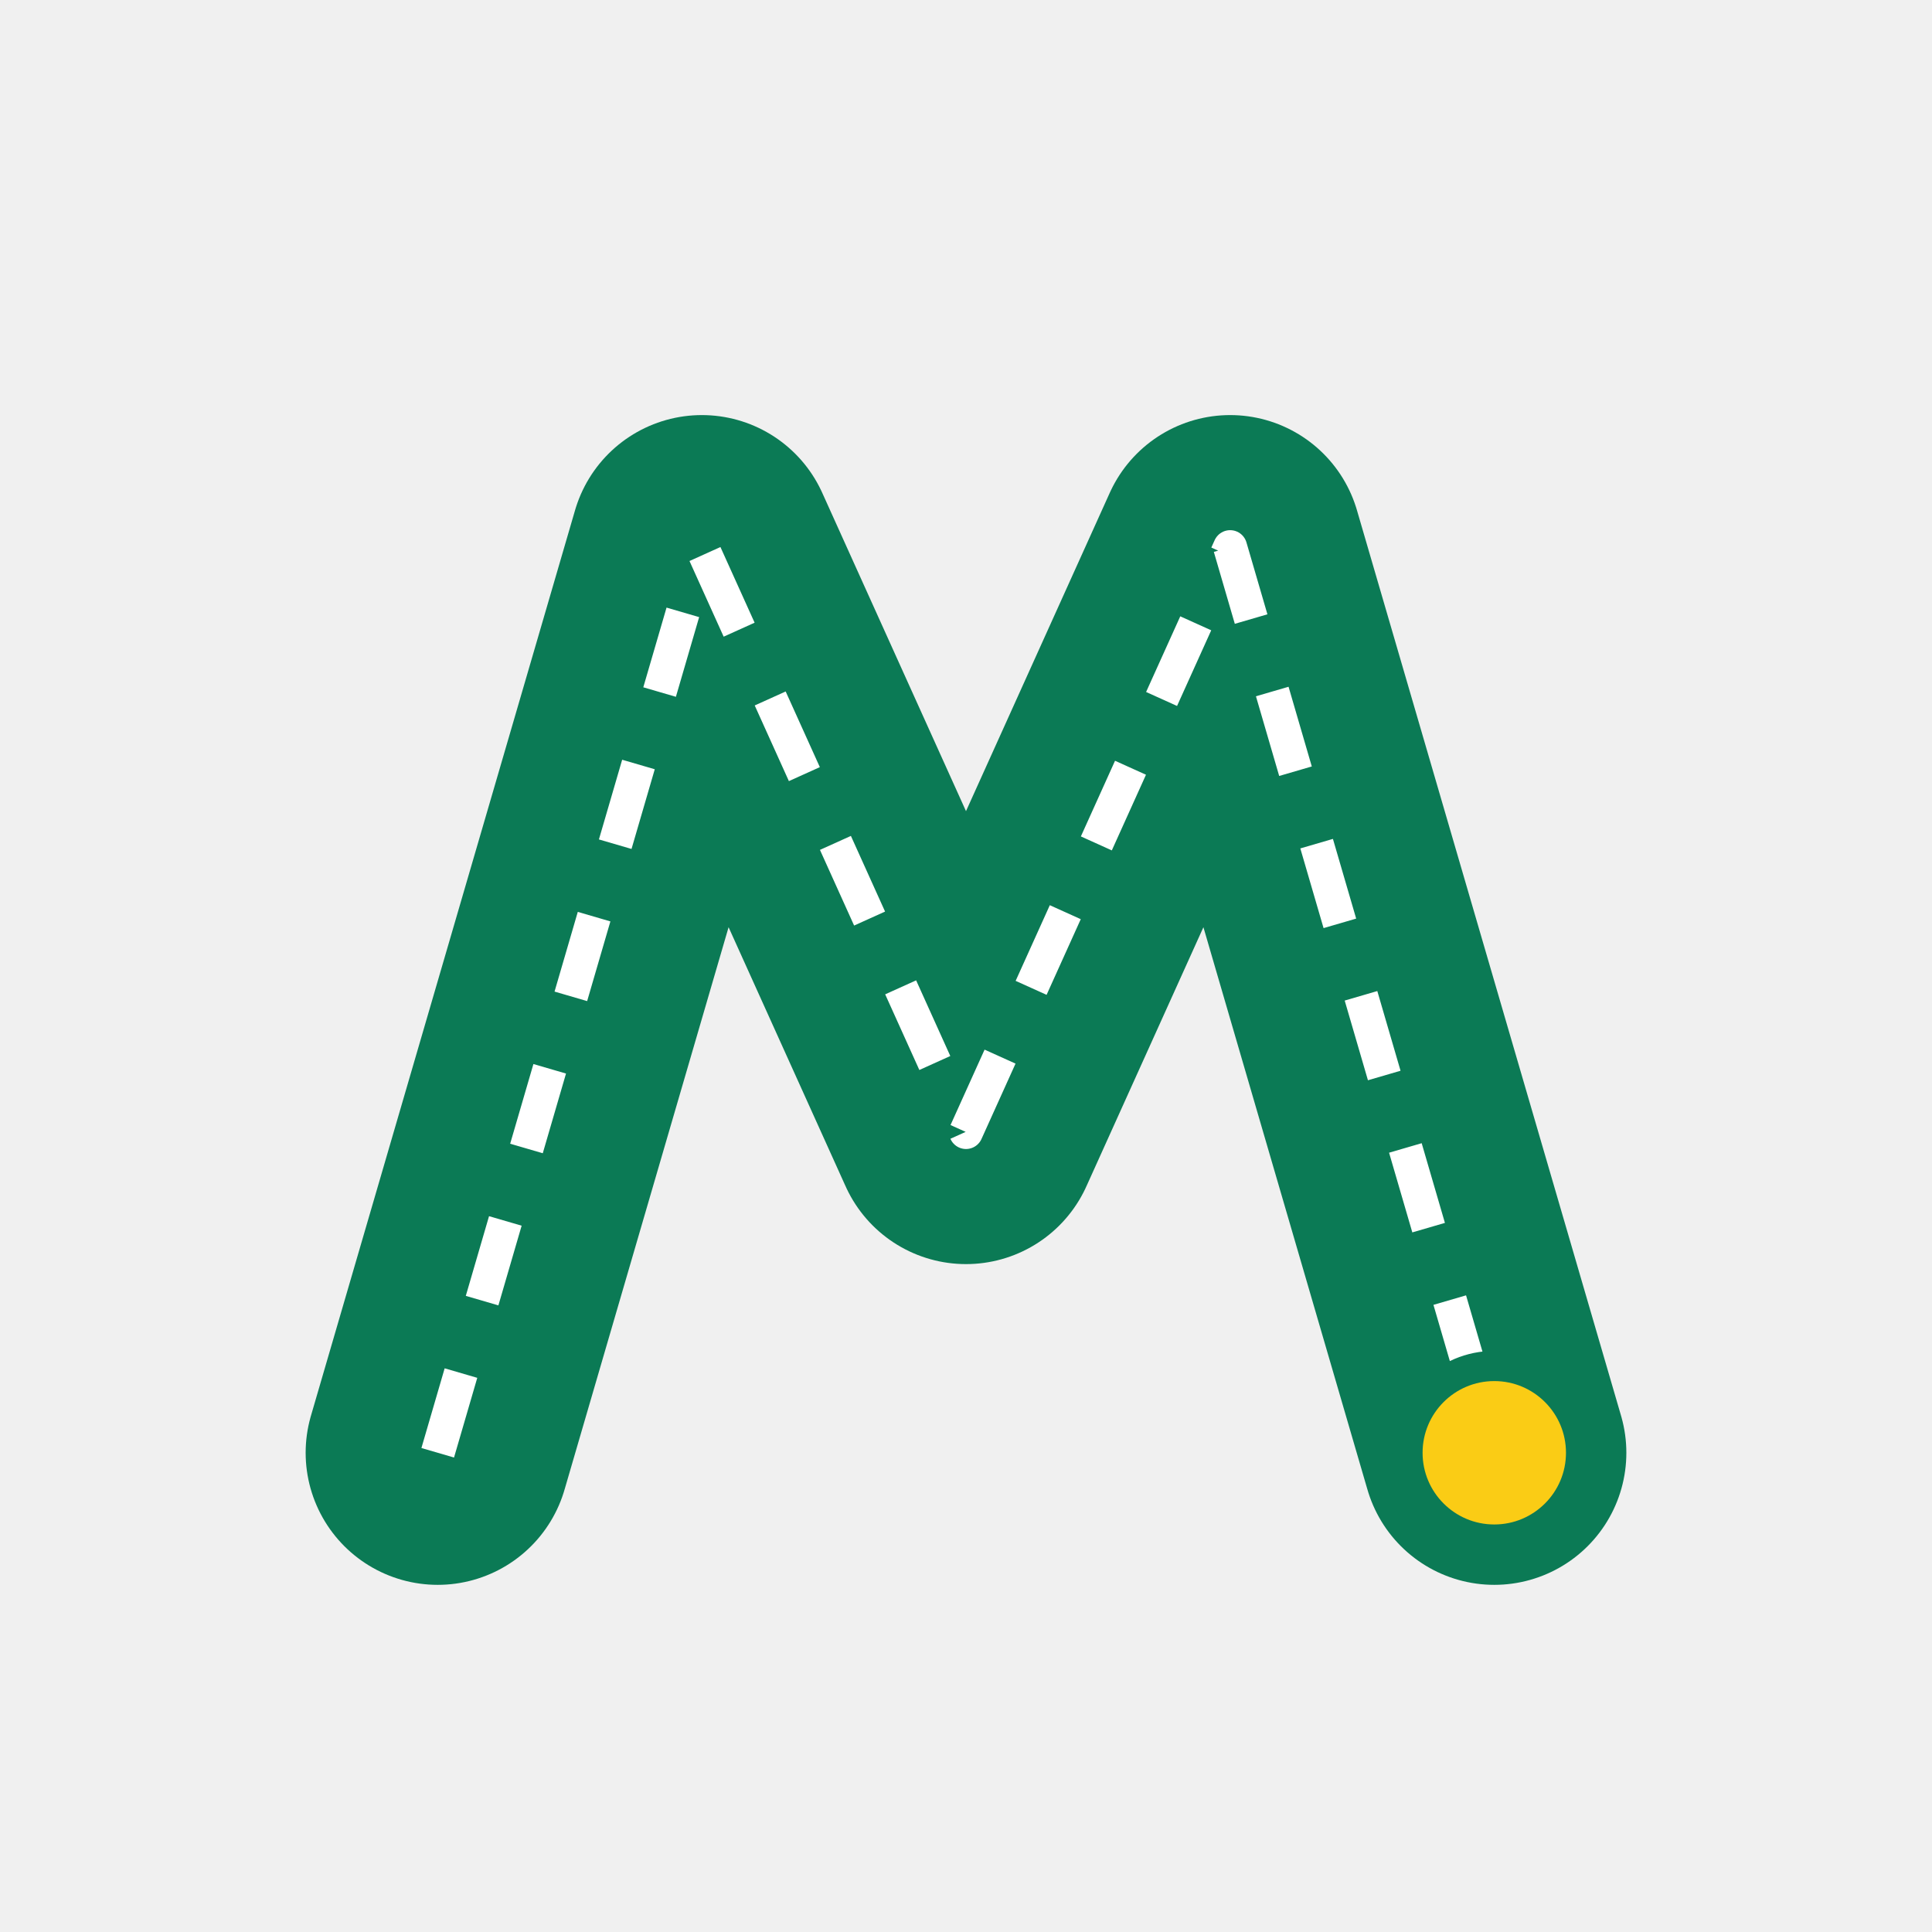
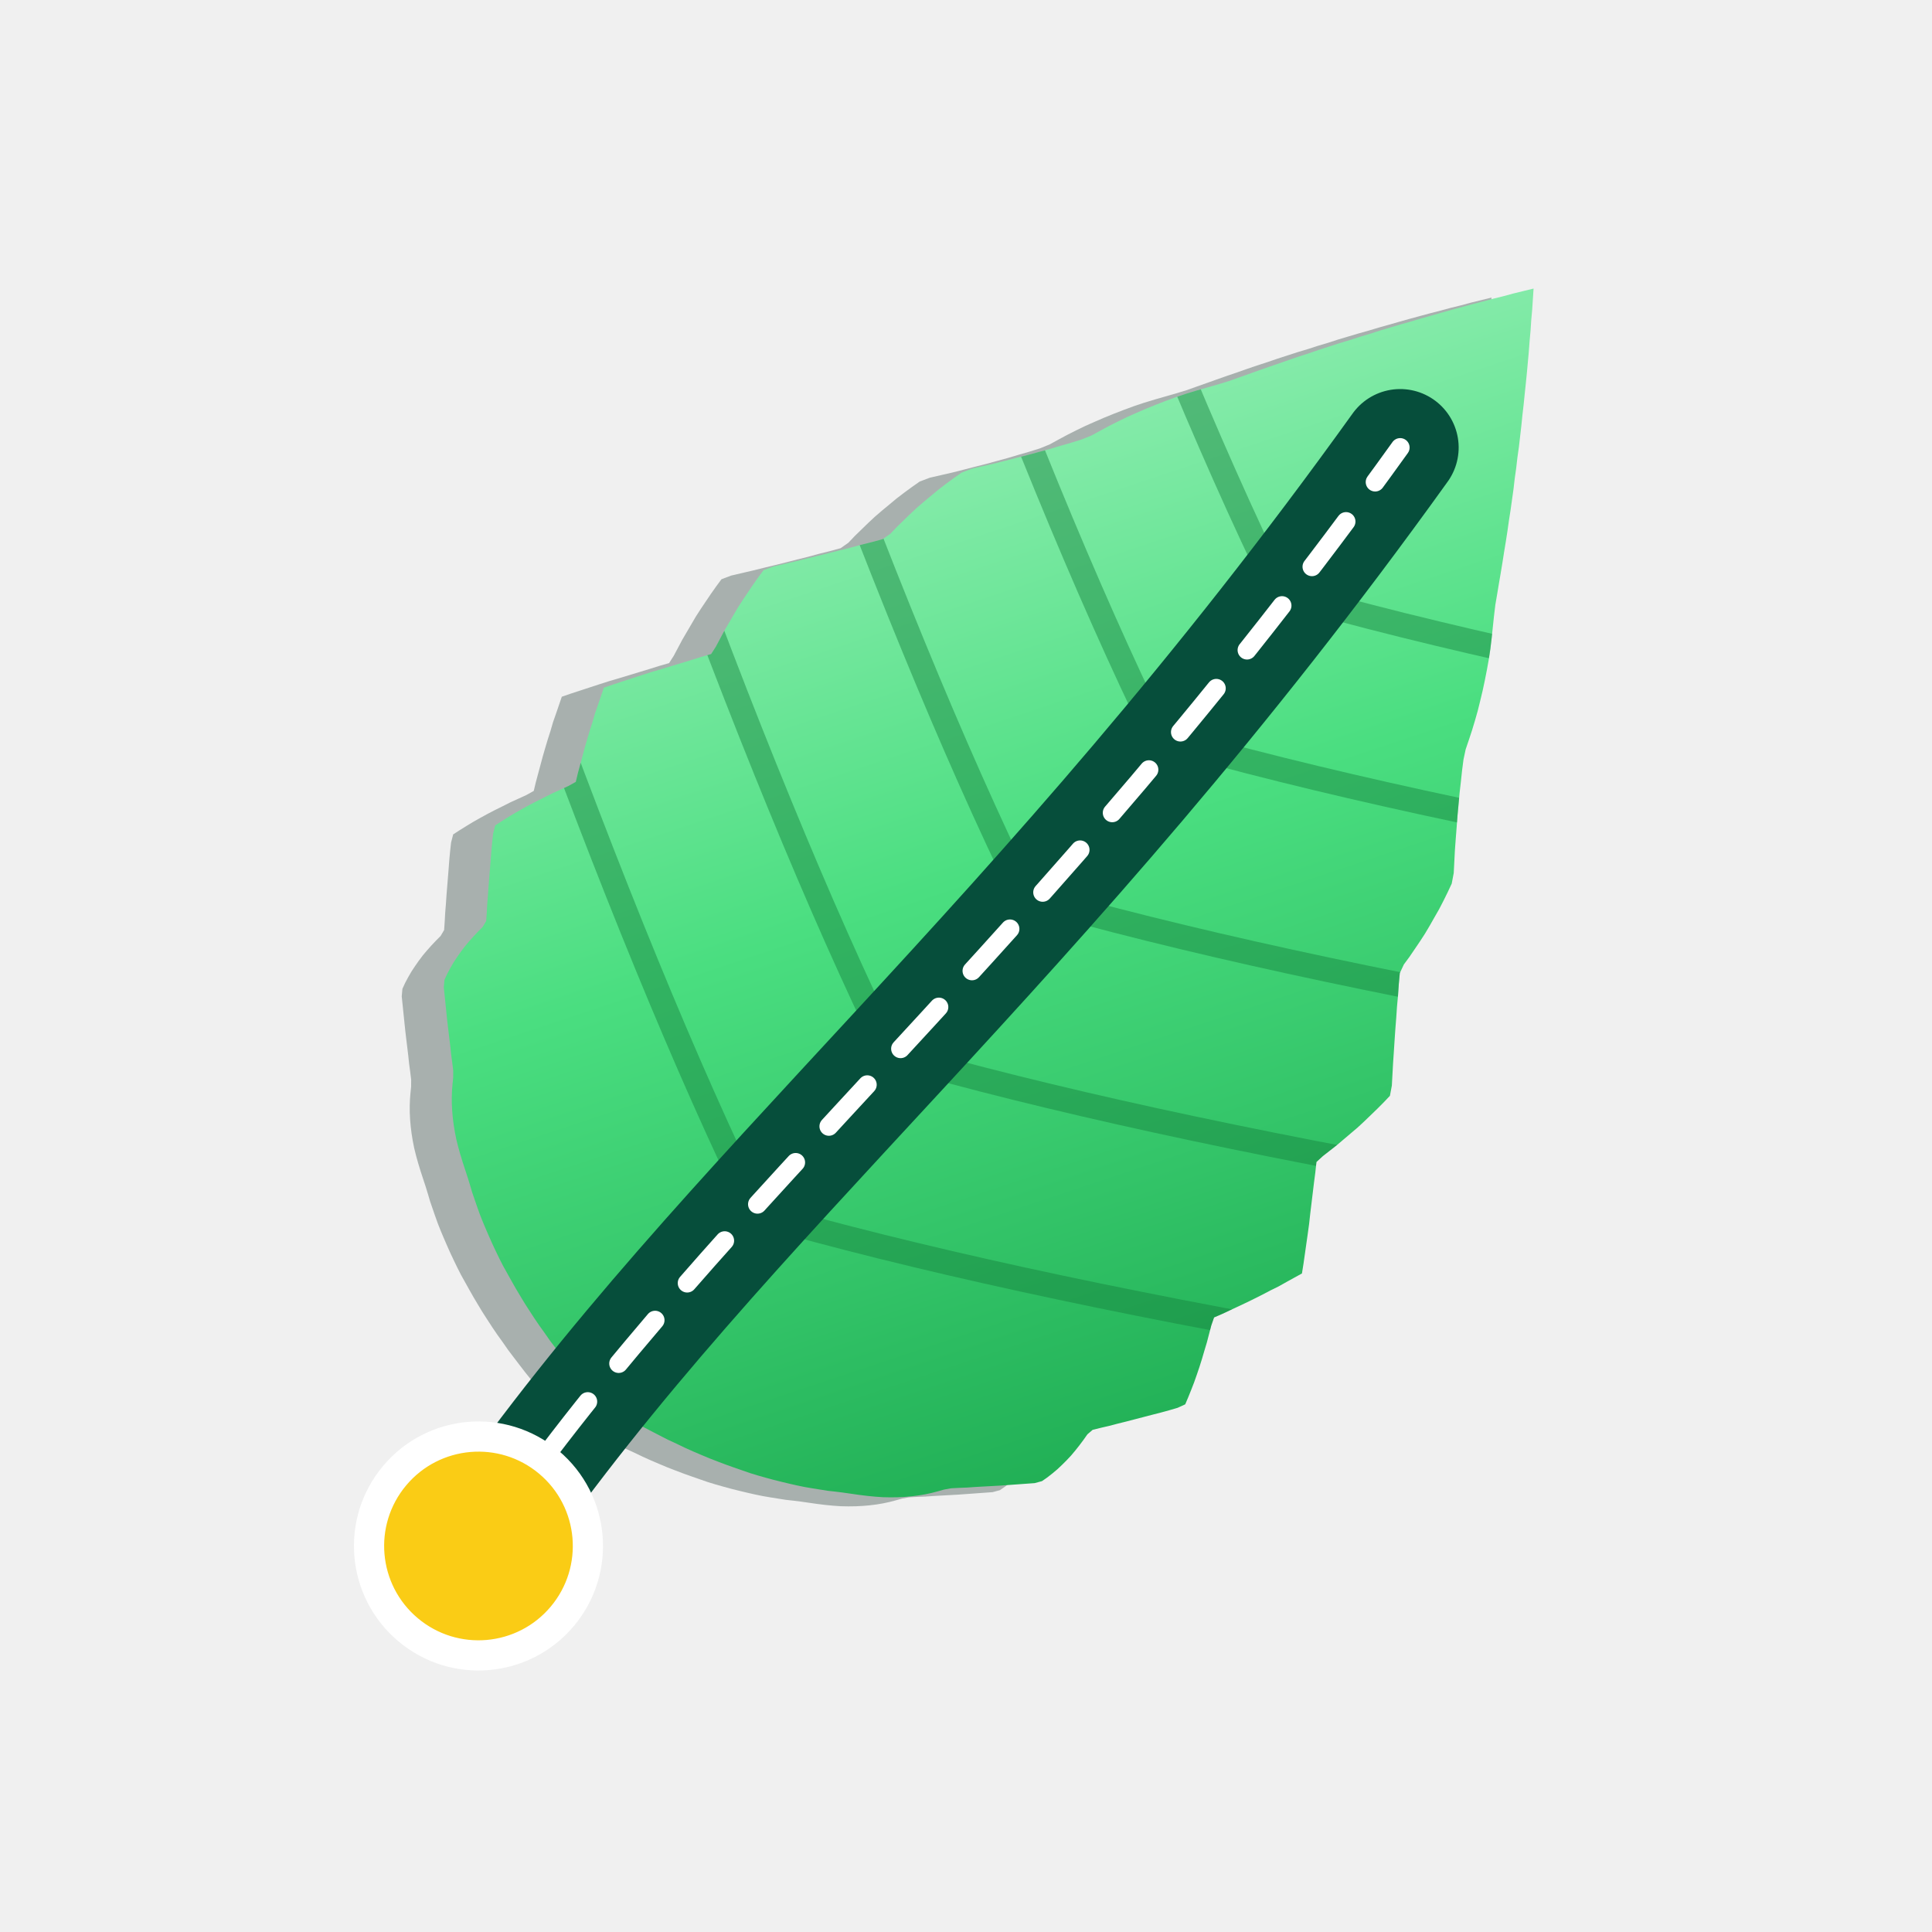
<svg xmlns="http://www.w3.org/2000/svg" viewBox="0 0 1024 1024">
+   <defs>
+     <linearGradient id="bg" x1="0" y1="0" x2="1" y2="1">
+       <stop offset="0" stop-color="#0E9F6E" />
+       <stop offset="1" stop-color="#053D2E" />
+     </linearGradient>
+     <linearGradient id="leaf" x1="0" y1="0" x2="1" y2="1">
+       <stop offset="0" stop-color="#BBF7D0" />
+       <stop offset="0.5" stop-color="#4ADE80" />
+       <stop offset="1" stop-color="#16A34A" />
+     </linearGradient>
+     <clipPath id="leafclip">
+       <path d="M0.0,330.0 L5.4,329.2 L10.7,328.4 L15.9,327.5 L21.0,326.6 L26.1,325.6 L31.1,324.5 L36.0,323.4 L40.8,322.3 L45.6,321.0 L50.3,319.8 L54.9,318.5 L59.5,317.1 L64.0,315.7 L68.4,314.2 L72.7,312.7 L77.0,311.1 L81.2,309.5 L85.4,307.9 L89.4,306.2 L93.4,304.4 L97.3,302.6 L101.2,300.7 L105.0,298.8 L108.7,296.9 L112.4,294.9 L116.0,292.8 L119.5,290.7 L123.0,288.6 L126.3,286.4 L129.7,284.2 L133.4,281.9 L137.1,279.6 L140.8,277.2 L144.3,274.8 L147.6,272.4 L150.7,269.9 L153.6,267.4 L156.4,264.8 L159.0,262.2 L161.5,259.5 L163.8,256.8 L165.9,254.1 L167.9,251.3 L169.8,248.5 L172.2,245.6 L175.3,242.7 L178.5,239.8 L181.6,236.8 L184.8,233.8 L188.0,230.8 L191.3,227.7 L194.5,224.6 L197.8,221.4 L201.1,218.2 L204.4,215.0 L206.7,211.7 L207.6,208.4 L208.3,205.1 L208.9,201.7 L209.3,198.3 L209.6,194.9 L209.8,191.4 L209.8,187.9 L209.7,184.4 L209.5,180.8 L209.2,177.2 L209.8,173.6 L212.5,169.9 L215.2,166.3 L217.9,162.5 L220.6,158.8 L223.3,155.0 L226.0,151.2 L228.7,147.4 L231.5,143.5 L234.2,139.6 L236.8,135.7 L238.7,131.7 L237.5,127.8 L236.2,123.8 L234.8,119.7 L233.3,115.7 L231.7,111.6 L230.0,107.5 L228.2,103.4 L226.4,99.2 L224.4,95.0 L222.4,90.8 L220.8,86.6 L222.9,82.4 L224.9,78.1 L226.9,73.8 L228.9,69.5 L230.8,65.2 L232.7,60.8 L234.5,56.4 L236.4,52.1 L238.1,47.6 L239.8,43.2 L241.5,38.8 L238.8,34.3 L236.0,29.8 L233.2,25.3 L230.4,20.8 L227.5,16.2 L224.5,11.7 L221.5,7.1 L218.5,2.5 L215.5,-2.1 L212.5,-6.8 L209.4,-11.4 L210.0,-16.0 L211.0,-20.7 L212.0,-25.4 L212.8,-30.1 L213.6,-34.8 L214.4,-39.5 L215.0,-44.3 L215.5,-49.0 L216.0,-53.8 L216.4,-58.5 L216.7,-63.3 L214.0,-68.1 L210.4,-72.9 L206.8,-77.7 L203.3,-82.5 L199.7,-87.4 L196.2,-92.2 L192.7,-97.1 L189.2,-101.9 L185.8,-106.8 L182.3,-111.6 L178.9,-116.5 L177.6,-121.4 L177.3,-126.3 L176.8,-131.2 L176.3,-136.1 L175.7,-141.0 L174.9,-145.9 L174.0,-150.8 L173.1,-155.8 L172.0,-160.7 L170.8,-165.6 L169.5,-170.5 L166.7,-175.5 L163.0,-180.4 L159.3,-185.3 L155.7,-190.3 L152.2,-195.2 L148.6,-200.2 L145.2,-205.1 L141.8,-210.0 L138.5,-215.0 L135.2,-219.9 L132.0,-224.9 L129.4,-229.8 L127.5,-234.7 L125.5,-239.7 L123.4,-244.6 L121.2,-249.5 L118.8,-254.4 L116.3,-259.4 L113.7,-264.3 L111.0,-269.2 L108.2,-274.1 L105.2,-279.0 L102.0,-283.9 L98.7,-288.8 L95.4,-293.7 L92.2,-298.6 L89.4,-303.4 L86.5,-308.3 L83.7,-313.1 L80.8,-318.0 L77.9,-322.8 L75.0,-327.7 L72.1,-332.5 L69.1,-337.3 L66.2,-342.1 L63.2,-346.9 L60.2,-351.7 L57.1,-356.4 L54.1,-361.2 L51.0,-365.9 L48.0,-370.7 L44.9,-375.4 L41.8,-380.1 L38.6,-384.8 L35.5,-389.5 L32.3,-394.2 L29.2,-398.8 L26.0,-403.5 L22.8,-408.1 L19.6,-412.7 L16.3,-417.3 L13.1,-421.9 L9.8,-426.4 L6.6,-431.0 L3.3,-435.5 L0.0,-440.0 L0.0,-440.0 L-3.3,-435.5 L-6.6,-431.0 L-9.8,-426.4 L-13.1,-421.9 L-16.3,-417.3 L-19.6,-412.7 L-22.8,-408.1 L-26.0,-403.5 L-29.2,-398.8 L-32.3,-394.2 L-35.5,-389.5 L-38.6,-384.8 L-41.8,-380.1 L-44.9,-375.4 L-48.0,-370.7 L-51.0,-365.9 L-54.1,-361.2 L-57.1,-356.4 L-60.2,-351.7 L-63.2,-346.9 L-66.2,-342.1 L-69.1,-337.3 L-72.1,-332.5 L-75.0,-327.7 L-77.9,-322.8 L-80.8,-318.0 L-83.7,-313.1 L-86.5,-308.3 L-89.4,-303.4 L-92.2,-298.6 L-95.4,-293.7 L-98.7,-288.8 L-102.0,-283.9 L-105.2,-279.0 L-108.2,-274.1 L-111.0,-269.2 L-113.7,-264.3 L-116.3,-259.4 L-118.8,-254.4 L-121.2,-249.5 L-123.4,-244.6 L-125.5,-239.7 L-127.5,-234.7 L-129.4,-229.8 L-132.0,-224.9 L-135.2,-219.9 L-138.5,-215.0 L-141.8,-210.0 L-145.2,-205.1 L-148.6,-200.2 L-152.2,-195.2 L-155.7,-190.3 L-159.3,-185.3 L-163.0,-180.4 L-166.7,-175.5 L-169.5,-170.5 L-170.8,-165.6 L-172.0,-160.7 L-173.1,-155.8 L-174.0,-150.8 L-174.9,-145.9 L-175.7,-141.0 L-176.3,-136.1 L-176.8,-131.2 L-177.3,-126.3 L-177.6,-121.4 L-178.9,-116.5 L-182.3,-111.6 L-185.8,-106.8 L-189.2,-101.9 L-192.7,-97.1 L-196.2,-92.2 L-199.7,-87.4 L-203.3,-82.5 L-206.8,-77.7 L-210.4,-72.9 L-214.0,-68.1 L-216.7,-63.3 L-216.4,-58.5 L-216.0,-53.8 L-215.5,-49.0 L-215.0,-44.3 L-214.4,-39.5 L-213.6,-34.8 L-212.8,-30.1 L-212.0,-25.4 L-211.0,-20.7 L-210.0,-16.0 L-209.4,-11.4 L-212.5,-6.8 L-215.5,-2.1 L-218.5,2.5 L-221.5,7.1 L-224.5,11.7 L-227.5,16.2 L-230.4,20.8 L-233.2,25.3 L-236.0,29.8 L-238.8,34.3 L-241.5,38.8 L-239.8,43.2 L-238.1,47.6 L-236.4,52.1 L-234.5,56.4 L-232.7,60.8 L-230.8,65.2 L-228.9,69.5 L-226.9,73.8 L-224.9,78.1 L-222.9,82.4 L-220.8,86.6 L-222.4,90.8 L-224.4,95.0 L-226.4,99.2 L-228.2,103.4 L-230.0,107.5 L-231.7,111.6 L-233.3,115.7 L-234.8,119.7 L-236.2,123.8 L-237.5,127.8 L-238.7,131.7 L-236.8,135.7 L-234.2,139.6 L-231.5,143.5 L-228.7,147.4 L-226.0,151.2 L-223.3,155.0 L-220.6,158.8 L-217.9,162.5 L-215.2,166.3 L-212.5,169.9 L-209.8,173.6 L-209.2,177.2 L-209.5,180.8 L-209.7,184.4 L-209.8,187.9 L-209.8,191.4 L-209.6,194.9 L-209.3,198.3 L-208.9,201.7 L-208.3,205.1 L-207.6,208.4 L-206.7,211.7 L-204.4,215.0 L-201.1,218.2 L-197.8,221.4 L-194.5,224.6 L-191.3,227.7 L-188.0,230.8 L-184.8,233.8 L-181.6,236.8 L-178.5,239.8 L-175.3,242.7 L-172.2,245.6 L-169.8,248.5 L-167.9,251.3 L-165.9,254.1 L-163.8,256.8 L-161.5,259.5 L-159.0,262.2 L-156.4,264.8 L-153.6,267.4 L-150.7,269.9 L-147.6,272.4 L-144.3,274.8 L-140.8,277.2 L-137.1,279.6 L-133.4,281.9 L-129.7,284.2 L-126.3,286.4 L-123.0,288.6 L-119.5,290.7 L-116.0,292.8 L-112.4,294.9 L-108.7,296.9 L-105.0,298.8 L-101.2,300.7 L-97.3,302.6 L-93.4,304.4 L-89.4,306.2 L-85.4,307.9 L-81.2,309.5 L-77.0,311.1 L-72.7,312.7 L-68.4,314.2 L-64.0,315.7 L-59.5,317.1 L-54.9,318.5 L-50.3,319.8 L-45.6,321.0 L-40.8,322.3 L-36.0,323.4 L-31.1,324.5 L-26.1,325.6 L-21.0,326.6 L-15.9,327.5 L-10.7,328.4 L-5.4,329.2 L0.0,330.0Z" />
+     </clipPath>
+   </defs>
  <g transform="translate(0.0 0.0) scale(1.0)">
-     <defs />
-     <g fill="none" stroke-linecap="round" stroke-linejoin="round">
-       <path d="M232 770 L372 290 L512 600 L652 290 L792 770" stroke="#0B7A55" stroke-width="140" />
-       <path d="M232 770 L372 290 L512 600 L652 290 L792 770" stroke="#FFFFFF" stroke-width="18" stroke-dasharray="44 40" stroke-linecap="butt" />
+     <g transform="translate(530 490) rotate(40)">
+       <path d="M0.0,330.0 L5.4,329.2 L10.7,328.4 L15.9,327.5 L21.0,326.6 L26.1,325.6 L31.1,324.5 L36.0,323.4 L40.8,322.3 L45.6,321.0 L50.3,319.8 L54.9,318.5 L59.5,317.1 L64.0,315.7 L68.4,314.2 L72.7,312.7 L77.0,311.1 L81.2,309.5 L85.4,307.9 L89.4,306.2 L93.4,304.4 L97.3,302.6 L101.2,300.7 L105.0,298.8 L108.7,296.9 L112.4,294.9 L116.0,292.8 L119.5,290.7 L123.0,288.6 L126.3,286.4 L129.7,284.2 L133.4,281.9 L137.1,279.6 L140.8,277.2 L144.3,274.8 L147.6,272.4 L150.7,269.9 L153.6,267.4 L156.4,264.8 L159.0,262.2 L161.5,259.5 L163.8,256.8 L165.9,254.1 L167.9,251.3 L169.8,248.5 L172.2,245.6 L175.3,242.7 L178.5,239.8 L181.6,236.8 L184.8,233.8 L188.0,230.8 L191.3,227.7 L194.5,224.6 L197.8,221.4 L201.1,218.2 L204.4,215.0 L206.7,211.7 L207.6,208.4 L208.3,205.1 L208.9,201.7 L209.3,198.3 L209.6,194.9 L209.8,191.4 L209.8,187.9 L209.7,184.4 L209.5,180.8 L209.2,177.2 L209.8,173.6 L212.5,169.9 L215.2,166.3 L217.9,162.5 L220.6,158.8 L223.3,155.0 L226.0,151.2 L228.7,147.4 L231.5,143.5 L234.2,139.6 L236.8,135.7 L238.7,131.7 L237.5,127.8 L236.2,123.8 L234.8,119.7 L233.3,115.7 L231.7,111.6 L230.0,107.5 L228.2,103.4 L226.4,99.2 L224.4,95.0 L222.4,90.8 L220.8,86.6 L222.9,82.4 L224.9,78.1 L226.9,73.8 L228.9,69.5 L230.8,65.2 L232.7,60.8 L234.5,56.4 L236.4,52.1 L238.1,47.6 L239.8,43.2 L241.5,38.8 L238.8,34.3 L236.0,29.8 L233.2,25.3 L230.4,20.8 L227.5,16.2 L224.5,11.7 L221.5,7.1 L218.5,2.5 L215.5,-2.1 L212.5,-6.8 L209.4,-11.4 L210.0,-16.0 L211.0,-20.7 L212.0,-25.4 L212.8,-30.1 L213.6,-34.8 L214.4,-39.5 L215.0,-44.3 L215.5,-49.0 L216.0,-53.8 L216.4,-58.5 L216.7,-63.3 L214.0,-68.1 L210.4,-72.9 L206.8,-77.7 L203.3,-82.5 L199.7,-87.4 L196.2,-92.2 L192.7,-97.1 L189.2,-101.9 L185.8,-106.8 L182.3,-111.6 L178.9,-116.5 L177.6,-121.4 L177.3,-126.3 L176.8,-131.2 L176.3,-136.1 L175.7,-141.0 L174.9,-145.9 L174.0,-150.8 L173.1,-155.8 L172.0,-160.7 L170.8,-165.6 L169.5,-170.5 L166.7,-175.5 L163.0,-180.4 L159.3,-185.3 L155.7,-190.3 L152.2,-195.2 L148.6,-200.2 L145.2,-205.1 L141.8,-210.0 L138.5,-215.0 L135.2,-219.9 L132.0,-224.9 L129.4,-229.8 L127.5,-234.7 L125.5,-239.7 L123.4,-244.6 L121.2,-249.5 L118.8,-254.4 L116.3,-259.4 L113.7,-264.3 L111.0,-269.2 L108.2,-274.1 L105.2,-279.0 L102.0,-283.9 L98.7,-288.8 L95.4,-293.7 L92.2,-298.6 L89.4,-303.4 L86.5,-308.3 L83.7,-313.1 L80.8,-318.0 L77.9,-322.8 L75.0,-327.7 L72.1,-332.5 L69.1,-337.3 L66.2,-342.1 L63.2,-346.9 L60.2,-351.7 L57.1,-356.4 L54.1,-361.2 L51.0,-365.9 L48.0,-370.7 L44.9,-375.4 L41.8,-380.1 L38.6,-384.8 L35.5,-389.5 L32.3,-394.2 L29.2,-398.8 L26.0,-403.5 L22.8,-408.1 L19.6,-412.7 L16.3,-417.3 L13.1,-421.9 L9.8,-426.4 L6.6,-431.0 L3.3,-435.5 L0.0,-440.0 L0.0,-440.0 L-3.3,-435.5 L-6.6,-431.0 L-9.8,-426.4 L-13.1,-421.9 L-16.3,-417.3 L-19.6,-412.7 L-22.8,-408.1 L-26.0,-403.5 L-29.2,-398.8 L-32.3,-394.2 L-35.5,-389.5 L-38.6,-384.8 L-41.8,-380.1 L-44.9,-375.4 L-48.0,-370.7 L-51.0,-365.9 L-54.1,-361.2 L-57.1,-356.4 L-60.2,-351.7 L-63.2,-346.9 L-66.2,-342.1 L-69.1,-337.3 L-72.1,-332.5 L-75.0,-327.7 L-77.9,-322.8 L-80.8,-318.0 L-83.7,-313.1 L-86.5,-308.3 L-89.4,-303.4 L-92.2,-298.6 L-95.4,-293.7 L-98.7,-288.8 L-102.0,-283.9 L-105.2,-279.0 L-108.2,-274.1 L-111.0,-269.2 L-113.7,-264.3 L-116.3,-259.4 L-118.8,-254.4 L-121.2,-249.5 L-123.4,-244.6 L-125.5,-239.7 L-127.5,-234.7 L-129.4,-229.8 L-132.0,-224.9 L-135.2,-219.9 L-138.5,-215.0 L-141.8,-210.0 L-145.2,-205.1 L-148.6,-200.2 L-152.2,-195.2 L-155.7,-190.3 L-159.3,-185.3 L-163.0,-180.4 L-166.7,-175.5 L-169.5,-170.5 L-170.8,-165.6 L-172.0,-160.7 L-173.1,-155.8 L-174.0,-150.8 L-174.9,-145.9 L-175.7,-141.0 L-176.3,-136.1 L-176.8,-131.2 L-177.3,-126.3 L-177.6,-121.4 L-178.9,-116.5 L-182.3,-111.6 L-185.8,-106.8 L-189.2,-101.9 L-192.7,-97.1 L-196.2,-92.2 L-199.7,-87.4 L-203.3,-82.5 L-206.8,-77.7 L-210.4,-72.9 L-214.0,-68.1 L-216.7,-63.3 L-216.4,-58.5 L-216.0,-53.8 L-215.5,-49.0 L-215.0,-44.3 L-214.4,-39.5 L-213.6,-34.8 L-212.8,-30.1 L-212.0,-25.4 L-211.0,-20.7 L-210.0,-16.0 L-209.4,-11.4 L-212.5,-6.8 L-215.5,-2.1 L-218.5,2.5 L-221.5,7.1 L-224.5,11.7 L-227.5,16.2 L-230.4,20.8 L-233.2,25.3 L-236.0,29.8 L-238.8,34.3 L-241.5,38.8 L-239.8,43.2 L-238.1,47.6 L-236.4,52.1 L-234.5,56.4 L-232.7,60.8 L-230.8,65.2 L-228.9,69.5 L-226.9,73.8 L-224.9,78.1 L-222.9,82.4 L-220.8,86.6 L-222.4,90.8 L-224.4,95.0 L-226.4,99.2 L-228.2,103.4 L-230.0,107.5 L-231.7,111.6 L-233.3,115.7 L-234.8,119.7 L-236.2,123.8 L-237.5,127.8 L-238.7,131.7 L-236.8,135.7 L-234.2,139.6 L-231.5,143.5 L-228.7,147.4 L-226.0,151.2 L-223.3,155.0 L-220.6,158.8 L-217.9,162.5 L-215.2,166.3 L-212.5,169.9 L-209.8,173.6 L-209.2,177.2 L-209.5,180.8 L-209.7,184.4 L-209.8,187.9 L-209.8,191.4 L-209.6,194.9 L-209.3,198.3 L-208.9,201.7 L-208.3,205.1 L-207.6,208.4 L-206.7,211.7 L-204.4,215.0 L-201.1,218.2 L-197.8,221.4 L-194.5,224.6 L-191.3,227.7 L-188.0,230.8 L-184.8,233.8 L-181.6,236.8 L-178.5,239.8 L-175.3,242.7 L-172.2,245.6 L-169.8,248.5 L-167.9,251.3 L-165.9,254.1 L-163.8,256.8 L-161.5,259.5 L-159.0,262.2 L-156.4,264.8 L-153.6,267.4 L-150.7,269.9 L-147.6,272.4 L-144.3,274.8 L-140.8,277.2 L-137.1,279.6 L-133.4,281.9 L-129.7,284.2 L-126.3,286.4 L-123.0,288.6 L-119.5,290.7 L-116.0,292.8 L-112.4,294.9 L-108.7,296.9 L-105.0,298.8 L-101.2,300.7 L-97.3,302.6 L-93.4,304.4 L-89.4,306.2 L-85.4,307.9 L-81.2,309.5 L-77.0,311.1 L-72.7,312.7 L-68.4,314.2 L-64.0,315.7 L-59.5,317.1 L-54.9,318.5 L-50.3,319.8 L-45.6,321.0 L-40.8,322.3 L-36.0,323.4 L-31.1,324.5 L-26.1,325.6 L-21.0,326.6 L-15.9,327.5 L-10.7,328.4 L-5.4,329.2 L0.0,330.0Z" transform="translate(-14 18)" fill="#011C14" fill-opacity="0.3" />
+       <path d="M0.0,330.0 L5.4,329.2 L10.7,328.4 L15.9,327.5 L21.0,326.6 L26.1,325.6 L31.1,324.5 L36.0,323.4 L40.8,322.3 L45.6,321.0 L50.3,319.8 L54.9,318.5 L59.5,317.1 L64.0,315.7 L68.4,314.2 L72.7,312.7 L77.0,311.1 L81.2,309.5 L85.4,307.9 L89.4,306.2 L93.4,304.4 L97.3,302.6 L101.2,300.7 L105.0,298.8 L108.7,296.9 L112.4,294.9 L116.0,292.8 L119.5,290.7 L123.0,288.6 L126.3,286.4 L129.7,284.2 L133.4,281.9 L137.1,279.6 L140.8,277.2 L144.3,274.8 L147.6,272.4 L150.7,269.9 L153.6,267.4 L156.4,264.8 L159.0,262.2 L161.5,259.5 L163.8,256.8 L165.9,254.1 L167.9,251.3 L169.8,248.5 L172.2,245.6 L175.3,242.7 L178.5,239.8 L181.6,236.8 L184.8,233.8 L188.0,230.8 L191.3,227.7 L194.5,224.6 L197.8,221.4 L201.1,218.2 L204.4,215.0 L206.7,211.7 L207.6,208.4 L208.3,205.1 L208.9,201.7 L209.3,198.3 L209.6,194.9 L209.8,191.4 L209.8,187.9 L209.7,184.4 L209.5,180.8 L209.2,177.2 L209.8,173.6 L212.5,169.9 L215.2,166.3 L217.9,162.5 L220.6,158.8 L223.3,155.0 L226.0,151.2 L228.7,147.4 L231.5,143.5 L234.2,139.6 L236.8,135.7 L238.7,131.7 L237.5,127.8 L236.2,123.8 L234.8,119.7 L233.3,115.7 L231.7,111.6 L230.0,107.5 L228.2,103.4 L226.4,99.2 L224.4,95.0 L222.4,90.8 L220.8,86.6 L222.9,82.4 L224.9,78.1 L226.9,73.8 L228.9,69.5 L230.8,65.2 L232.7,60.8 L234.5,56.4 L236.4,52.1 L238.1,47.6 L239.8,43.2 L241.5,38.8 L238.8,34.3 L236.0,29.8 L233.2,25.3 L230.4,20.8 L227.5,16.2 L224.5,11.7 L221.5,7.1 L218.5,2.5 L215.5,-2.1 L212.5,-6.8 L209.4,-11.4 L210.0,-16.0 L211.0,-20.7 L212.0,-25.4 L212.8,-30.1 L213.6,-34.8 L214.4,-39.5 L215.0,-44.3 L215.5,-49.0 L216.0,-53.8 L216.4,-58.5 L216.7,-63.3 L214.0,-68.1 L210.4,-72.9 L206.8,-77.7 L203.3,-82.5 L199.7,-87.4 L196.2,-92.2 L192.7,-97.1 L189.2,-101.9 L185.8,-106.8 L182.3,-111.6 L178.9,-116.5 L177.6,-121.4 L177.3,-126.3 L176.8,-131.2 L176.3,-136.1 L175.7,-141.0 L174.9,-145.9 L174.0,-150.8 L173.1,-155.8 L172.0,-160.7 L170.8,-165.6 L169.5,-170.5 L166.7,-175.5 L163.0,-180.4 L159.3,-185.3 L155.7,-190.3 L152.2,-195.2 L148.6,-200.2 L145.2,-205.1 L141.8,-210.0 L138.5,-215.0 L135.2,-219.9 L132.0,-224.9 L129.4,-229.8 L127.5,-234.7 L125.5,-239.7 L123.4,-244.6 L121.2,-249.5 L118.8,-254.4 L116.3,-259.4 L113.7,-264.3 L111.0,-269.2 L108.2,-274.1 L105.2,-279.0 L102.0,-283.9 L98.7,-288.8 L95.4,-293.7 L92.2,-298.6 L89.4,-303.4 L86.5,-308.3 L83.7,-313.1 L80.8,-318.0 L77.9,-322.8 L75.0,-327.7 L72.1,-332.5 L69.1,-337.3 L66.2,-342.1 L63.2,-346.9 L60.2,-351.7 L57.1,-356.4 L54.1,-361.2 L51.0,-365.9 L48.0,-370.7 L44.9,-375.4 L41.8,-380.1 L38.6,-384.8 L35.5,-389.5 L32.3,-394.2 L29.2,-398.8 L26.0,-403.5 L22.8,-408.1 L19.6,-412.7 L16.3,-417.3 L13.1,-421.9 L9.8,-426.4 L6.6,-431.0 L3.3,-435.5 L0.0,-440.0 L0.0,-440.0 L-3.3,-435.5 L-6.6,-431.0 L-9.8,-426.4 L-13.1,-421.9 L-16.3,-417.3 L-19.6,-412.7 L-22.8,-408.1 L-26.0,-403.5 L-29.2,-398.8 L-32.3,-394.2 L-35.5,-389.5 L-38.6,-384.8 L-41.8,-380.1 L-44.9,-375.4 L-48.0,-370.7 L-51.0,-365.9 L-54.1,-361.2 L-57.1,-356.4 L-60.2,-351.7 L-63.2,-346.9 L-66.2,-342.1 L-69.1,-337.3 L-72.1,-332.5 L-75.0,-327.7 L-77.9,-322.8 L-80.8,-318.0 L-83.7,-313.1 L-86.5,-308.3 L-89.4,-303.4 L-92.2,-298.6 L-95.4,-293.7 L-98.7,-288.8 L-102.0,-283.9 L-105.2,-279.0 L-108.2,-274.1 L-111.0,-269.2 L-113.7,-264.3 L-116.3,-259.4 L-118.8,-254.4 L-121.2,-249.5 L-123.4,-244.6 L-125.5,-239.7 L-127.5,-234.7 L-129.4,-229.8 L-132.0,-224.9 L-135.2,-219.9 L-138.5,-215.0 L-141.8,-210.0 L-145.2,-205.1 L-148.6,-200.2 L-152.2,-195.2 L-155.7,-190.3 L-159.3,-185.3 L-163.0,-180.4 L-166.7,-175.5 L-169.5,-170.5 L-170.8,-165.6 L-172.0,-160.7 L-173.1,-155.8 L-174.0,-150.8 L-174.9,-145.9 L-175.7,-141.0 L-176.3,-136.1 L-176.8,-131.2 L-177.3,-126.3 L-177.6,-121.4 L-178.9,-116.5 L-182.3,-111.6 L-185.8,-106.8 L-189.2,-101.9 L-192.7,-97.1 L-196.2,-92.2 L-199.7,-87.4 L-203.3,-82.5 L-206.8,-77.7 L-210.4,-72.9 L-214.0,-68.1 L-216.7,-63.3 L-216.4,-58.5 L-216.0,-53.8 L-215.5,-49.0 L-215.0,-44.3 L-214.4,-39.5 L-213.6,-34.8 L-212.8,-30.1 L-212.0,-25.4 L-211.0,-20.7 L-210.0,-16.0 L-209.4,-11.4 L-212.5,-6.8 L-215.5,-2.1 L-218.5,2.5 L-221.5,7.1 L-224.5,11.7 L-227.5,16.2 L-230.4,20.8 L-233.2,25.3 L-236.0,29.8 L-238.8,34.3 L-241.5,38.8 L-239.8,43.2 L-238.1,47.6 L-236.4,52.1 L-234.5,56.4 L-232.7,60.8 L-230.8,65.2 L-228.9,69.5 L-226.9,73.8 L-224.9,78.1 L-222.9,82.4 L-220.8,86.6 L-222.4,90.8 L-224.4,95.0 L-226.4,99.2 L-228.2,103.4 L-230.0,107.5 L-231.7,111.6 L-233.3,115.7 L-234.8,119.7 L-236.2,123.8 L-237.5,127.8 L-238.7,131.7 L-236.8,135.7 L-234.2,139.6 L-231.5,143.5 L-228.7,147.4 L-226.0,151.2 L-223.3,155.0 L-220.6,158.8 L-217.9,162.5 L-215.2,166.3 L-212.5,169.9 L-209.8,173.6 L-209.2,177.2 L-209.5,180.8 L-209.7,184.4 L-209.8,187.9 L-209.8,191.4 L-209.6,194.9 L-209.3,198.3 L-208.9,201.7 L-208.3,205.1 L-207.6,208.4 L-206.7,211.7 L-204.4,215.0 L-201.1,218.2 L-197.8,221.4 L-194.5,224.6 L-191.3,227.7 L-188.0,230.8 L-184.8,233.8 L-181.6,236.8 L-178.5,239.8 L-175.3,242.7 L-172.2,245.6 L-169.8,248.5 L-167.9,251.3 L-165.9,254.1 L-163.8,256.8 L-161.5,259.5 L-159.0,262.2 L-156.4,264.8 L-153.6,267.4 L-150.7,269.9 L-147.6,272.4 L-144.3,274.8 L-140.8,277.2 L-137.1,279.6 L-133.4,281.9 L-129.7,284.2 L-126.3,286.4 L-123.0,288.6 L-119.5,290.7 L-116.0,292.8 L-112.4,294.9 L-108.7,296.9 L-105.0,298.8 L-101.2,300.7 L-97.3,302.6 L-93.4,304.4 L-89.4,306.2 L-85.4,307.9 L-81.2,309.5 L-77.0,311.1 L-72.7,312.7 L-68.4,314.2 L-64.0,315.7 L-59.5,317.1 L-54.9,318.5 L-50.3,319.8 L-45.6,321.0 L-40.8,322.3 L-36.0,323.4 L-31.1,324.5 L-26.1,325.6 L-21.0,326.6 L-15.9,327.5 L-10.7,328.4 L-5.4,329.2 L0.0,330.0Z" fill="url(#leaf)" />
+       <g clip-path="url(#leafclip)">
+         <path d="M0,200 Q117,148 286,50" stroke="#15803D" stroke-opacity="0.45" stroke-width="13" fill="none" stroke-linecap="round" />
+         <path d="M0,200 Q-117,148 -286,50" stroke="#15803D" stroke-opacity="0.45" stroke-width="13" fill="none" stroke-linecap="round" />
+         <path d="M0,90 Q117,38 286,-60" stroke="#15803D" stroke-opacity="0.45" stroke-width="13" fill="none" stroke-linecap="round" />
+         <path d="M0,90 Q-117,38 -286,-60" stroke="#15803D" stroke-opacity="0.45" stroke-width="13" fill="none" stroke-linecap="round" />
+         <path d="M0,-20 Q117,-72 286,-170" stroke="#15803D" stroke-opacity="0.45" stroke-width="13" fill="none" stroke-linecap="round" />
+         <path d="M0,-20 Q-117,-72 -286,-170" stroke="#15803D" stroke-opacity="0.45" stroke-width="13" fill="none" stroke-linecap="round" />
+         <path d="M0,-130 Q117,-182 286,-280" stroke="#15803D" stroke-opacity="0.45" stroke-width="13" fill="none" stroke-linecap="round" />
+         <path d="M0,-130 Q-117,-182 -286,-280" stroke="#15803D" stroke-opacity="0.45" stroke-width="13" fill="none" stroke-linecap="round" />
+         <path d="M0,-230 Q117,-282 286,-380" stroke="#15803D" stroke-opacity="0.45" stroke-width="13" fill="none" stroke-linecap="round" />
+         <path d="M0,-230 Q-117,-282 -286,-380" stroke="#15803D" stroke-opacity="0.45" stroke-width="13" fill="none" stroke-linecap="round" />
+       </g>
+       <path d="M0,420 C-20,200 25,0 0,-330" stroke="#064E3B" stroke-width="62" fill="none" stroke-linecap="round" />
+       <path d="M0,420 C-20,200 25,0 0,-330" stroke="#FFFFFF" stroke-width="10" fill="none" stroke-dasharray="30 26" stroke-linecap="round" />
+       <circle cx="0" cy="430" r="58" fill="#FACC15" stroke="#FFFFFF" stroke-width="16" />
    </g>
-     <circle cx="792" cy="770" r="46" fill="#FACC15" stroke="#0B7A55" stroke-width="16" />
  </g>
</svg>
